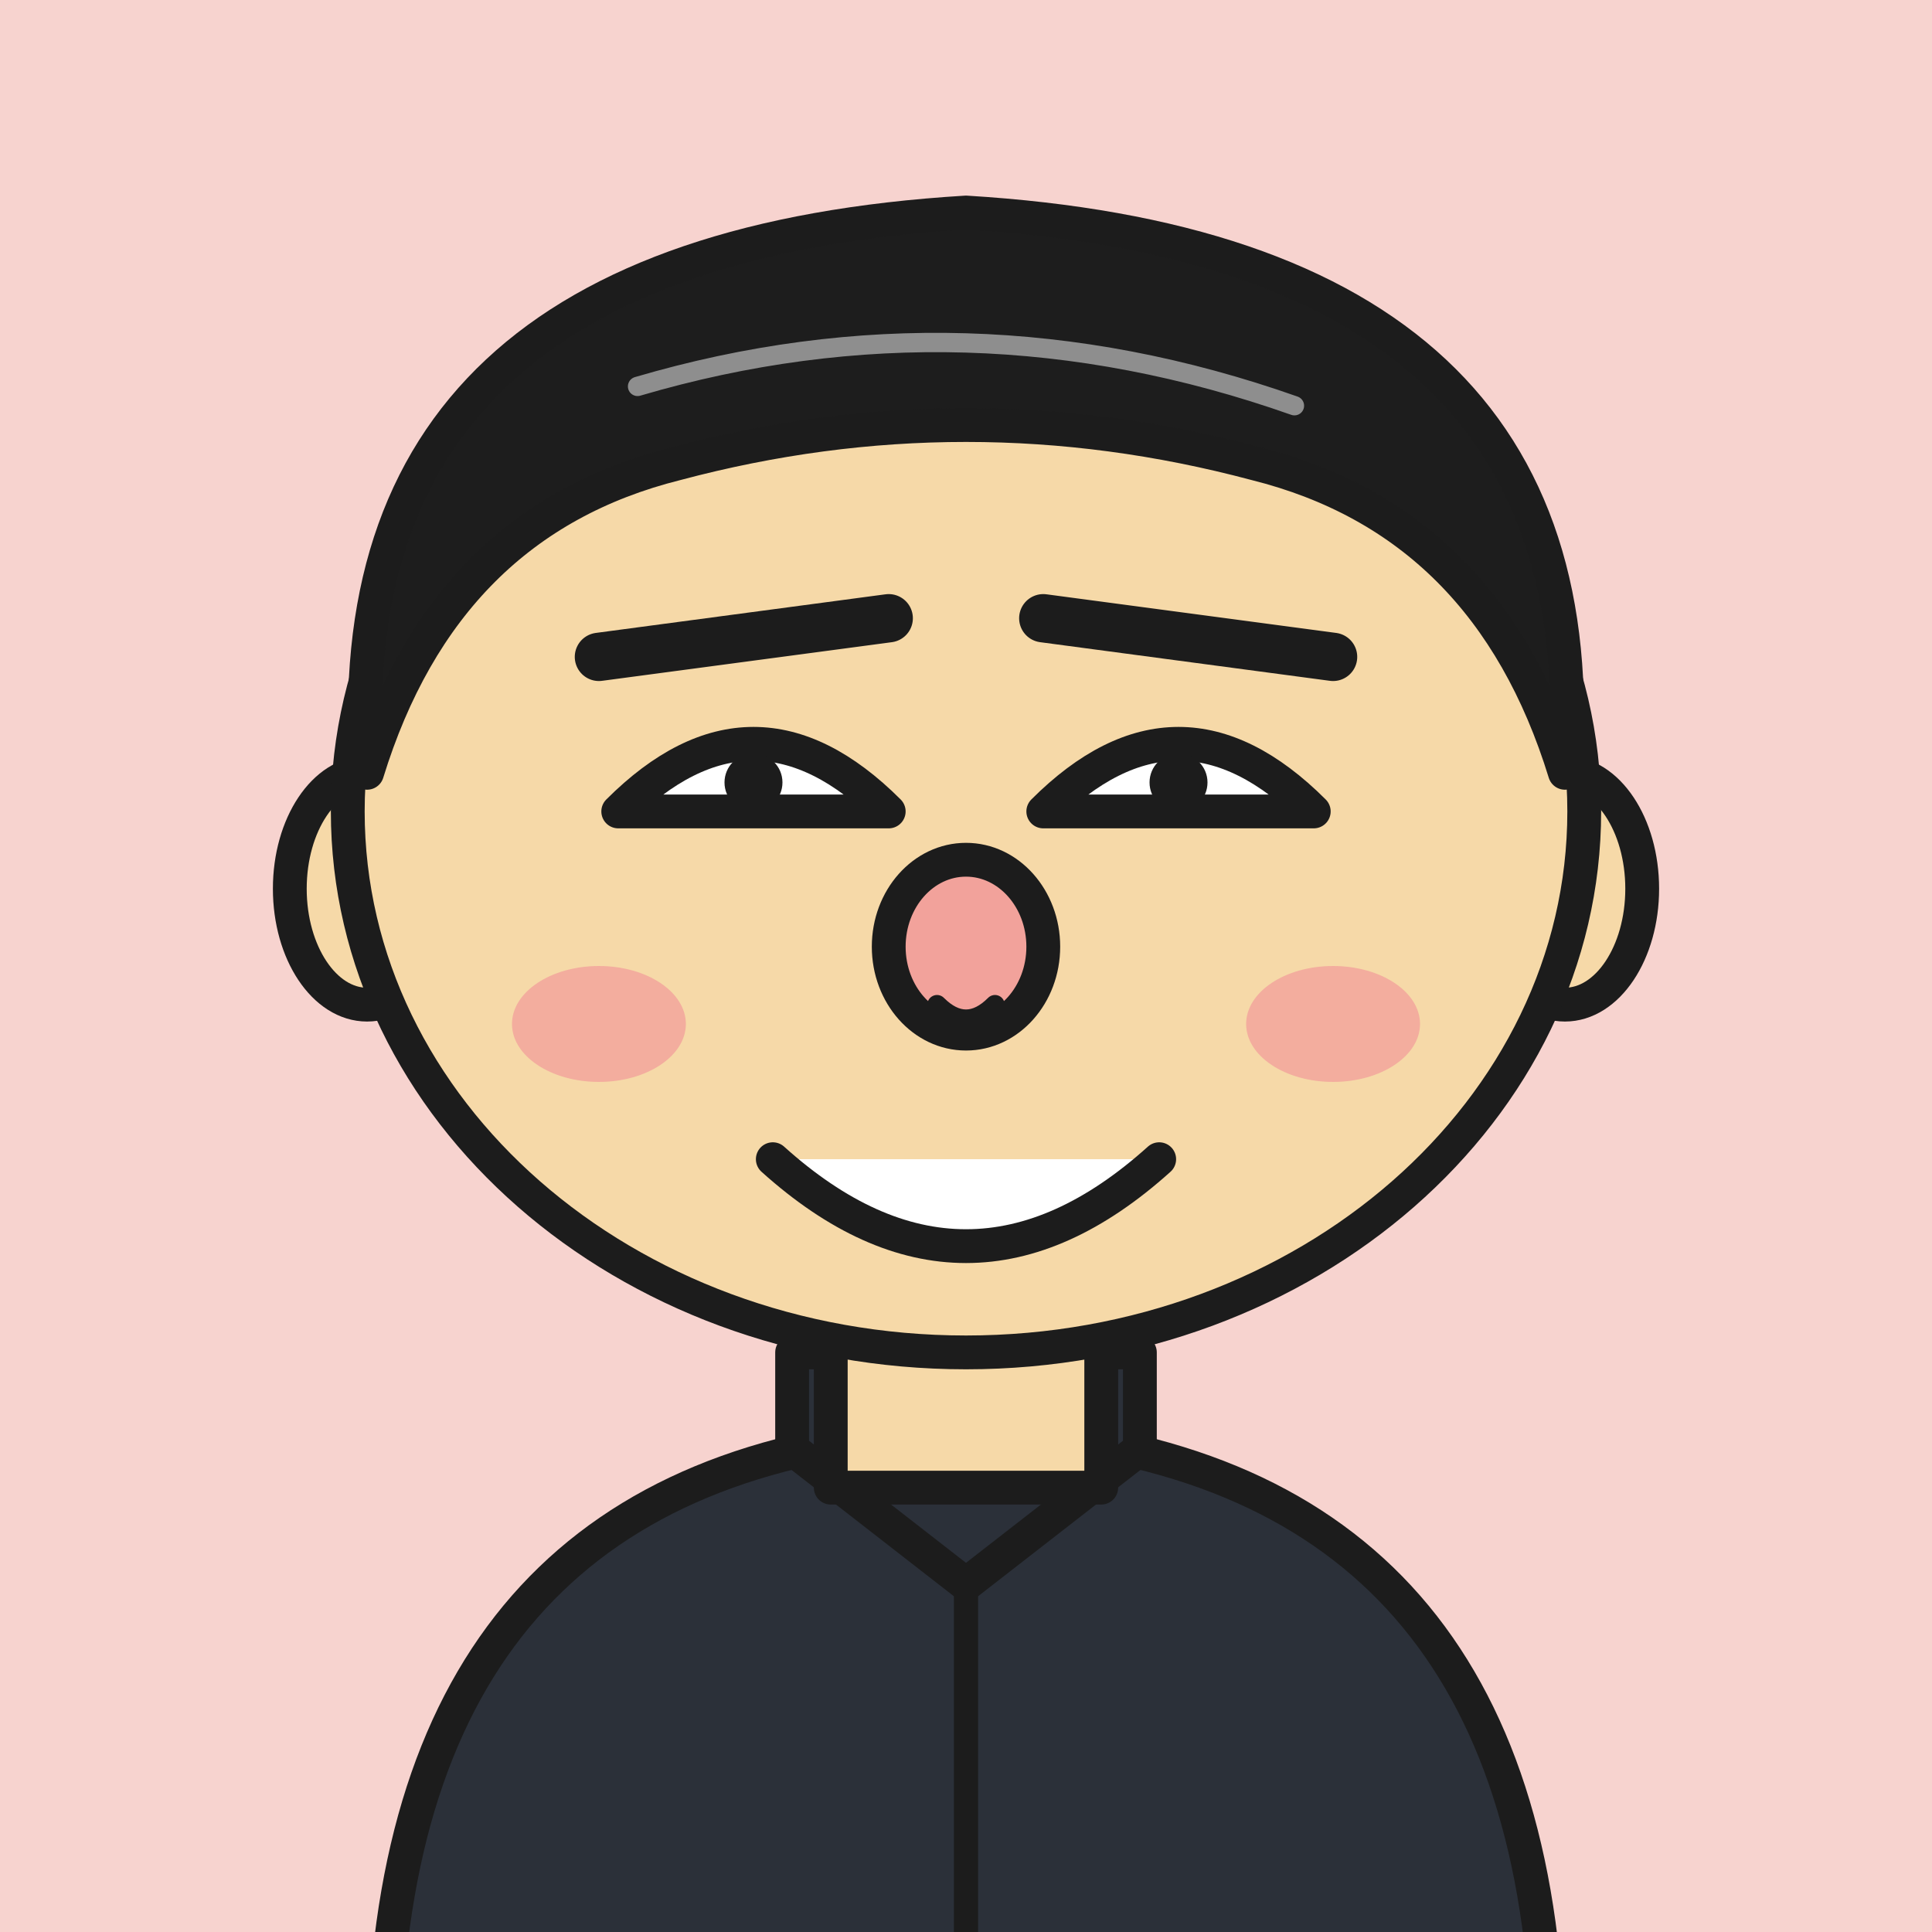
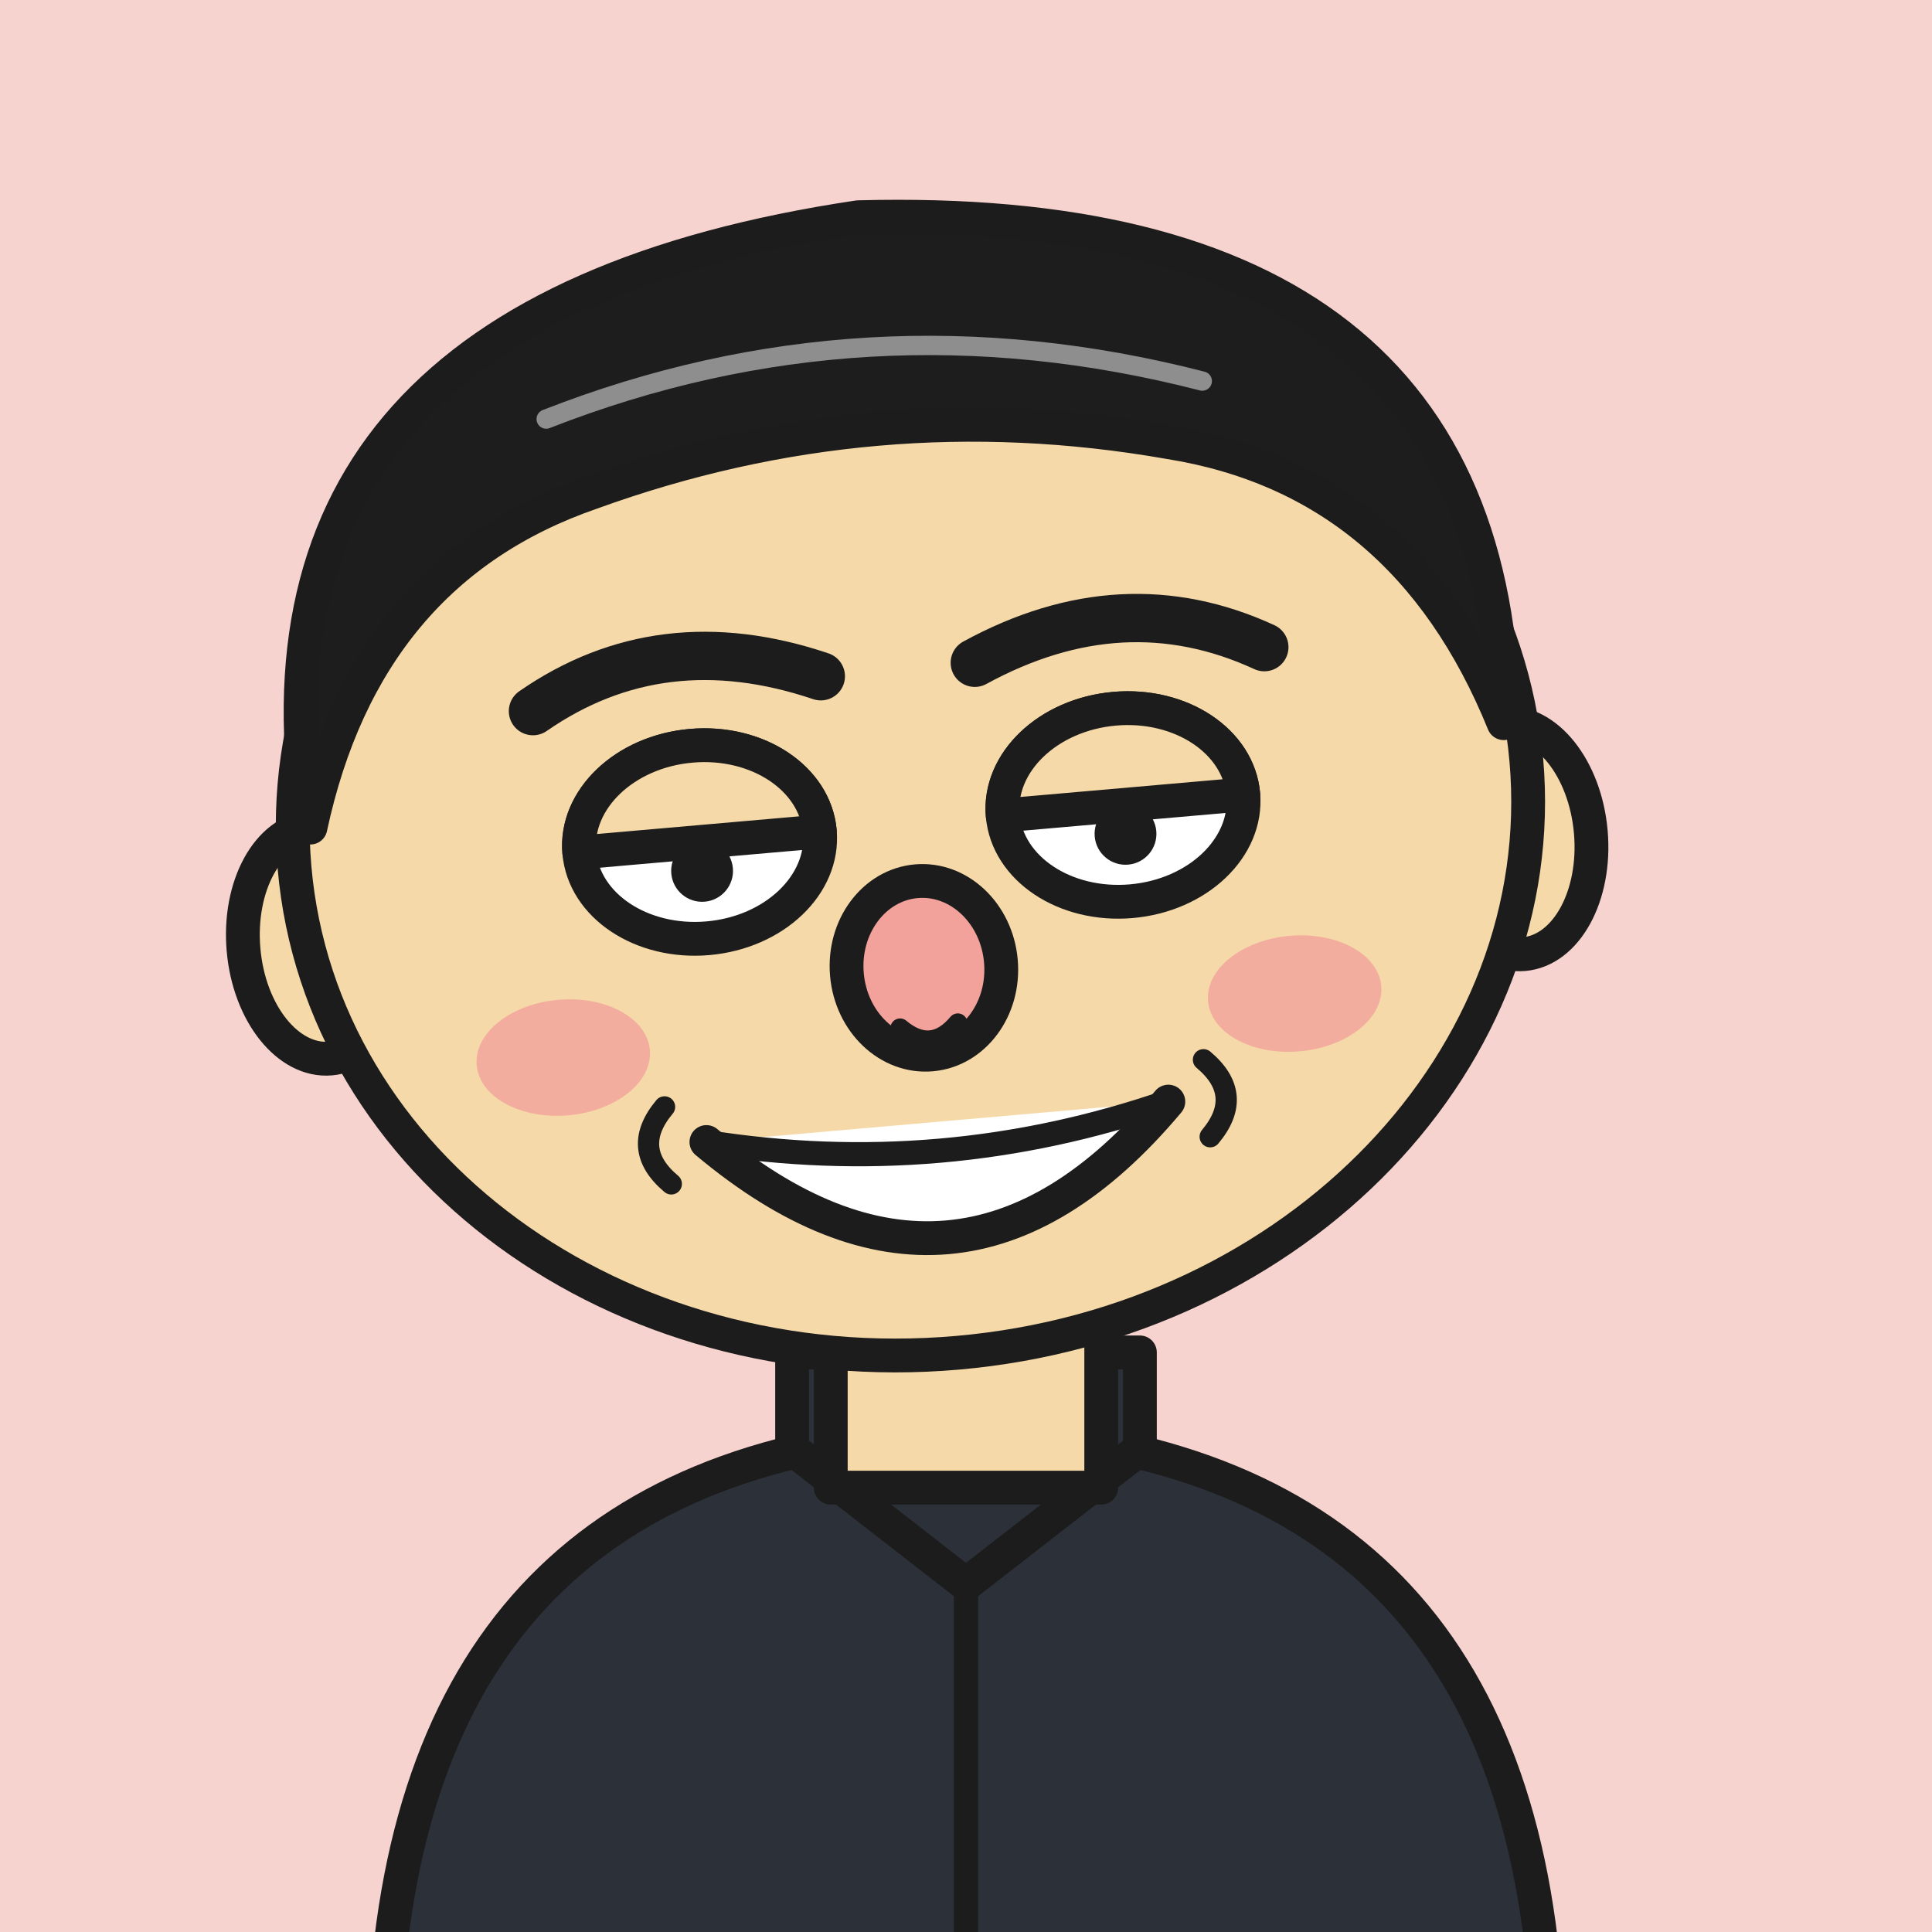
<svg xmlns="http://www.w3.org/2000/svg" viewBox="0 0 200 200" role="img" aria-label="Caricature of Xi Jinping">
  <rect width="200" height="200" fill="#F7D3CF" stroke="none" />
  <g stroke="#1c1c1c" stroke-width="3.5" stroke-linejoin="round" stroke-linecap="round">
    <path d="M40 206 Q44 150 100 148 Q156 150 160 206 Z" fill="#2B3039" />
    <path d="M82 150 L100 164 L118 150 L118 140 L82 140 Z" fill="#2B3039" />
    <path d="M100 164 L100 206" fill="none" stroke-width="2.5" />
    <path d="M86 128 L114 128 L114 154 L86 154 Z" fill="#F6D9A8" />
-     <ellipse cx="38" cy="92" rx="8" ry="12" fill="#F6D9A8" />
-     <ellipse cx="162" cy="92" rx="8" ry="12" fill="#F6D9A8" />
-     <ellipse cx="100" cy="84" rx="64" ry="56" fill="#F6D9A8" />
-     <path d="M38 80 Q34 26 100 22 Q166 26 162 80 Q154 54 130 48 Q100 40 70 48 Q46 54 38 80 Z" fill="#1d1d1d" />
-     <path d="M66 40 Q100 30 134 42" fill="none" stroke="#FFFFFF" stroke-width="2" opacity="0.5" />
-     <ellipse cx="62" cy="106" rx="9" ry="6" fill="#F2A29B" stroke="none" opacity="0.8" />
-     <ellipse cx="138" cy="106" rx="9" ry="6" fill="#F2A29B" stroke="none" opacity="0.8" />
-     <path d="M64 84 Q78 70 92 84 Z" fill="#FFFFFF" />
-     <path d="M108 84 Q122 70 136 84 Z" fill="#FFFFFF" />
-     <circle cx="78" cy="81" r="3" fill="#1c1c1c" stroke="none" />
-     <circle cx="122" cy="81" r="3" fill="#1c1c1c" stroke="none" />
-     <path d="M62 68 L92 64" stroke="#1c1c1c" stroke-width="5" />
-     <path d="M108 64 L138 68" stroke="#1c1c1c" stroke-width="5" />
-     <ellipse cx="100" cy="98" rx="8" ry="9" fill="#F2A29B" />
-     <path d="M97 104 Q100 107 103 104" fill="none" stroke-width="2" />
-     <path d="M80 120 Q100 138 120 120" fill="#FFFFFF" stroke-width="3.5" />
+     <g transform="rotate(-5 100 150)">
+       <ellipse cx="38" cy="92" rx="8" ry="12" fill="#F6D9A8" />
+       <ellipse cx="162" cy="92" rx="8" ry="12" fill="#F6D9A8" />
+       <ellipse cx="100" cy="84" rx="64" ry="56" fill="#F6D9A8" />
+       <path d="M38 80 Q34 26 100 22 Q166 26 162 80 Q154 54 130 48 Q100 40 70 48 Q46 54 38 80 Z" fill="#1d1d1d" />
+       <path d="M66 40 Q100 30 134 42" fill="none" stroke="#FFFFFF" stroke-width="2" opacity="0.5" />
+       <ellipse cx="62" cy="106" rx="9" ry="6" fill="#F2A29B" stroke="none" opacity="0.8" />
+       <ellipse cx="138" cy="106" rx="9" ry="6" fill="#F2A29B" stroke="none" opacity="0.8" />
+       <path d="M62 70 Q76 62 92 69" fill="none" stroke-width="5" />
+       <path d="M108 69 Q124 62 138 70" fill="none" stroke-width="5" />
+       <ellipse cx="78" cy="85" rx="12.5" ry="10" fill="#FFFFFF" />
+       <ellipse cx="122" cy="85" rx="12.5" ry="10" fill="#FFFFFF" />
+       <circle cx="78" cy="88" r="3.2" fill="#1c1c1c" stroke="none" />
+       <circle cx="122" cy="88" r="3.2" fill="#1c1c1c" stroke="none" />
+       <path d="M65.5 85 A12.5 10 0 0 1 90.5 85 Z" fill="#F6D9A8" />
+       <path d="M109.5 85 A12.5 10 0 0 1 134.5 85 Z" fill="#F6D9A8" />
+       <ellipse cx="100" cy="100" rx="8" ry="9" fill="#F2A29B" />
+       <path d="M97 106 Q100 109 103 106" fill="none" stroke-width="2" />
+       <path d="M76 116 Q100 140 124 116" fill="#FFFFFF" stroke-width="3.5" />
+       <path d="M76 116 Q100 122 124 116" fill="none" stroke-width="2.5" />
+       <path d="M72 112 Q68 116 72 120 M128 112 Q132 116 128 120" fill="none" stroke-width="2.2" />
+     </g>
  </g>
</svg>
